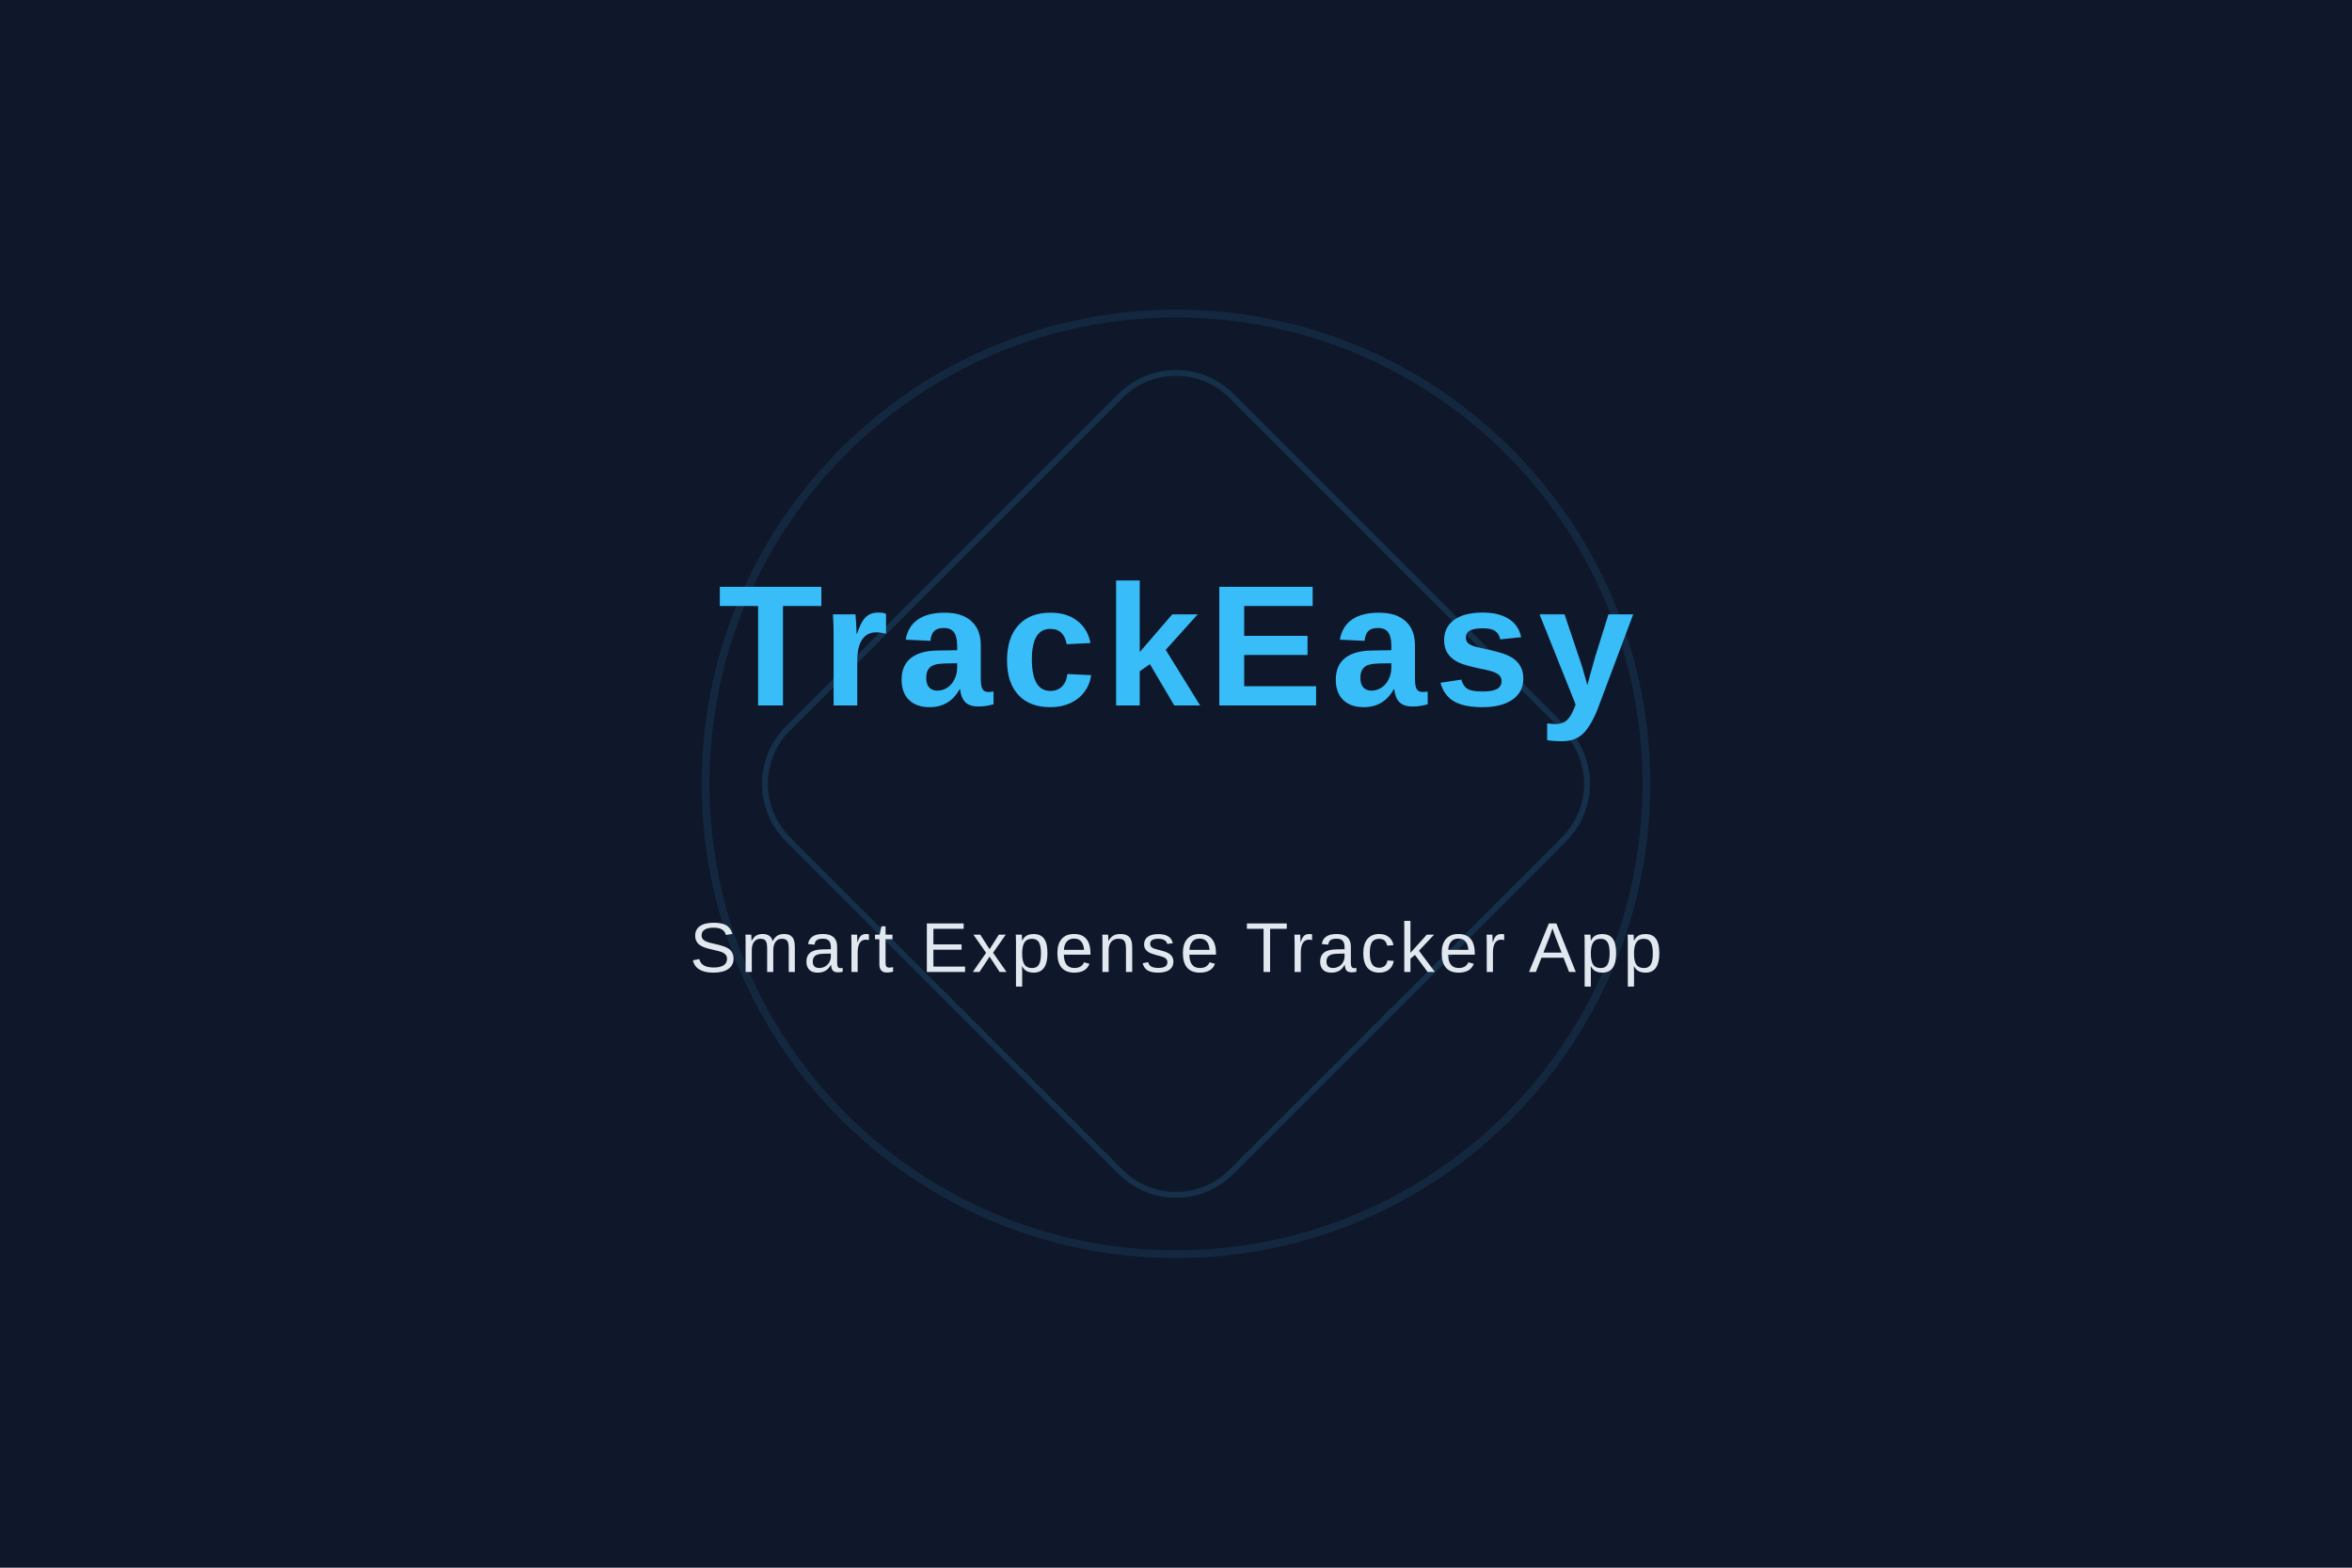
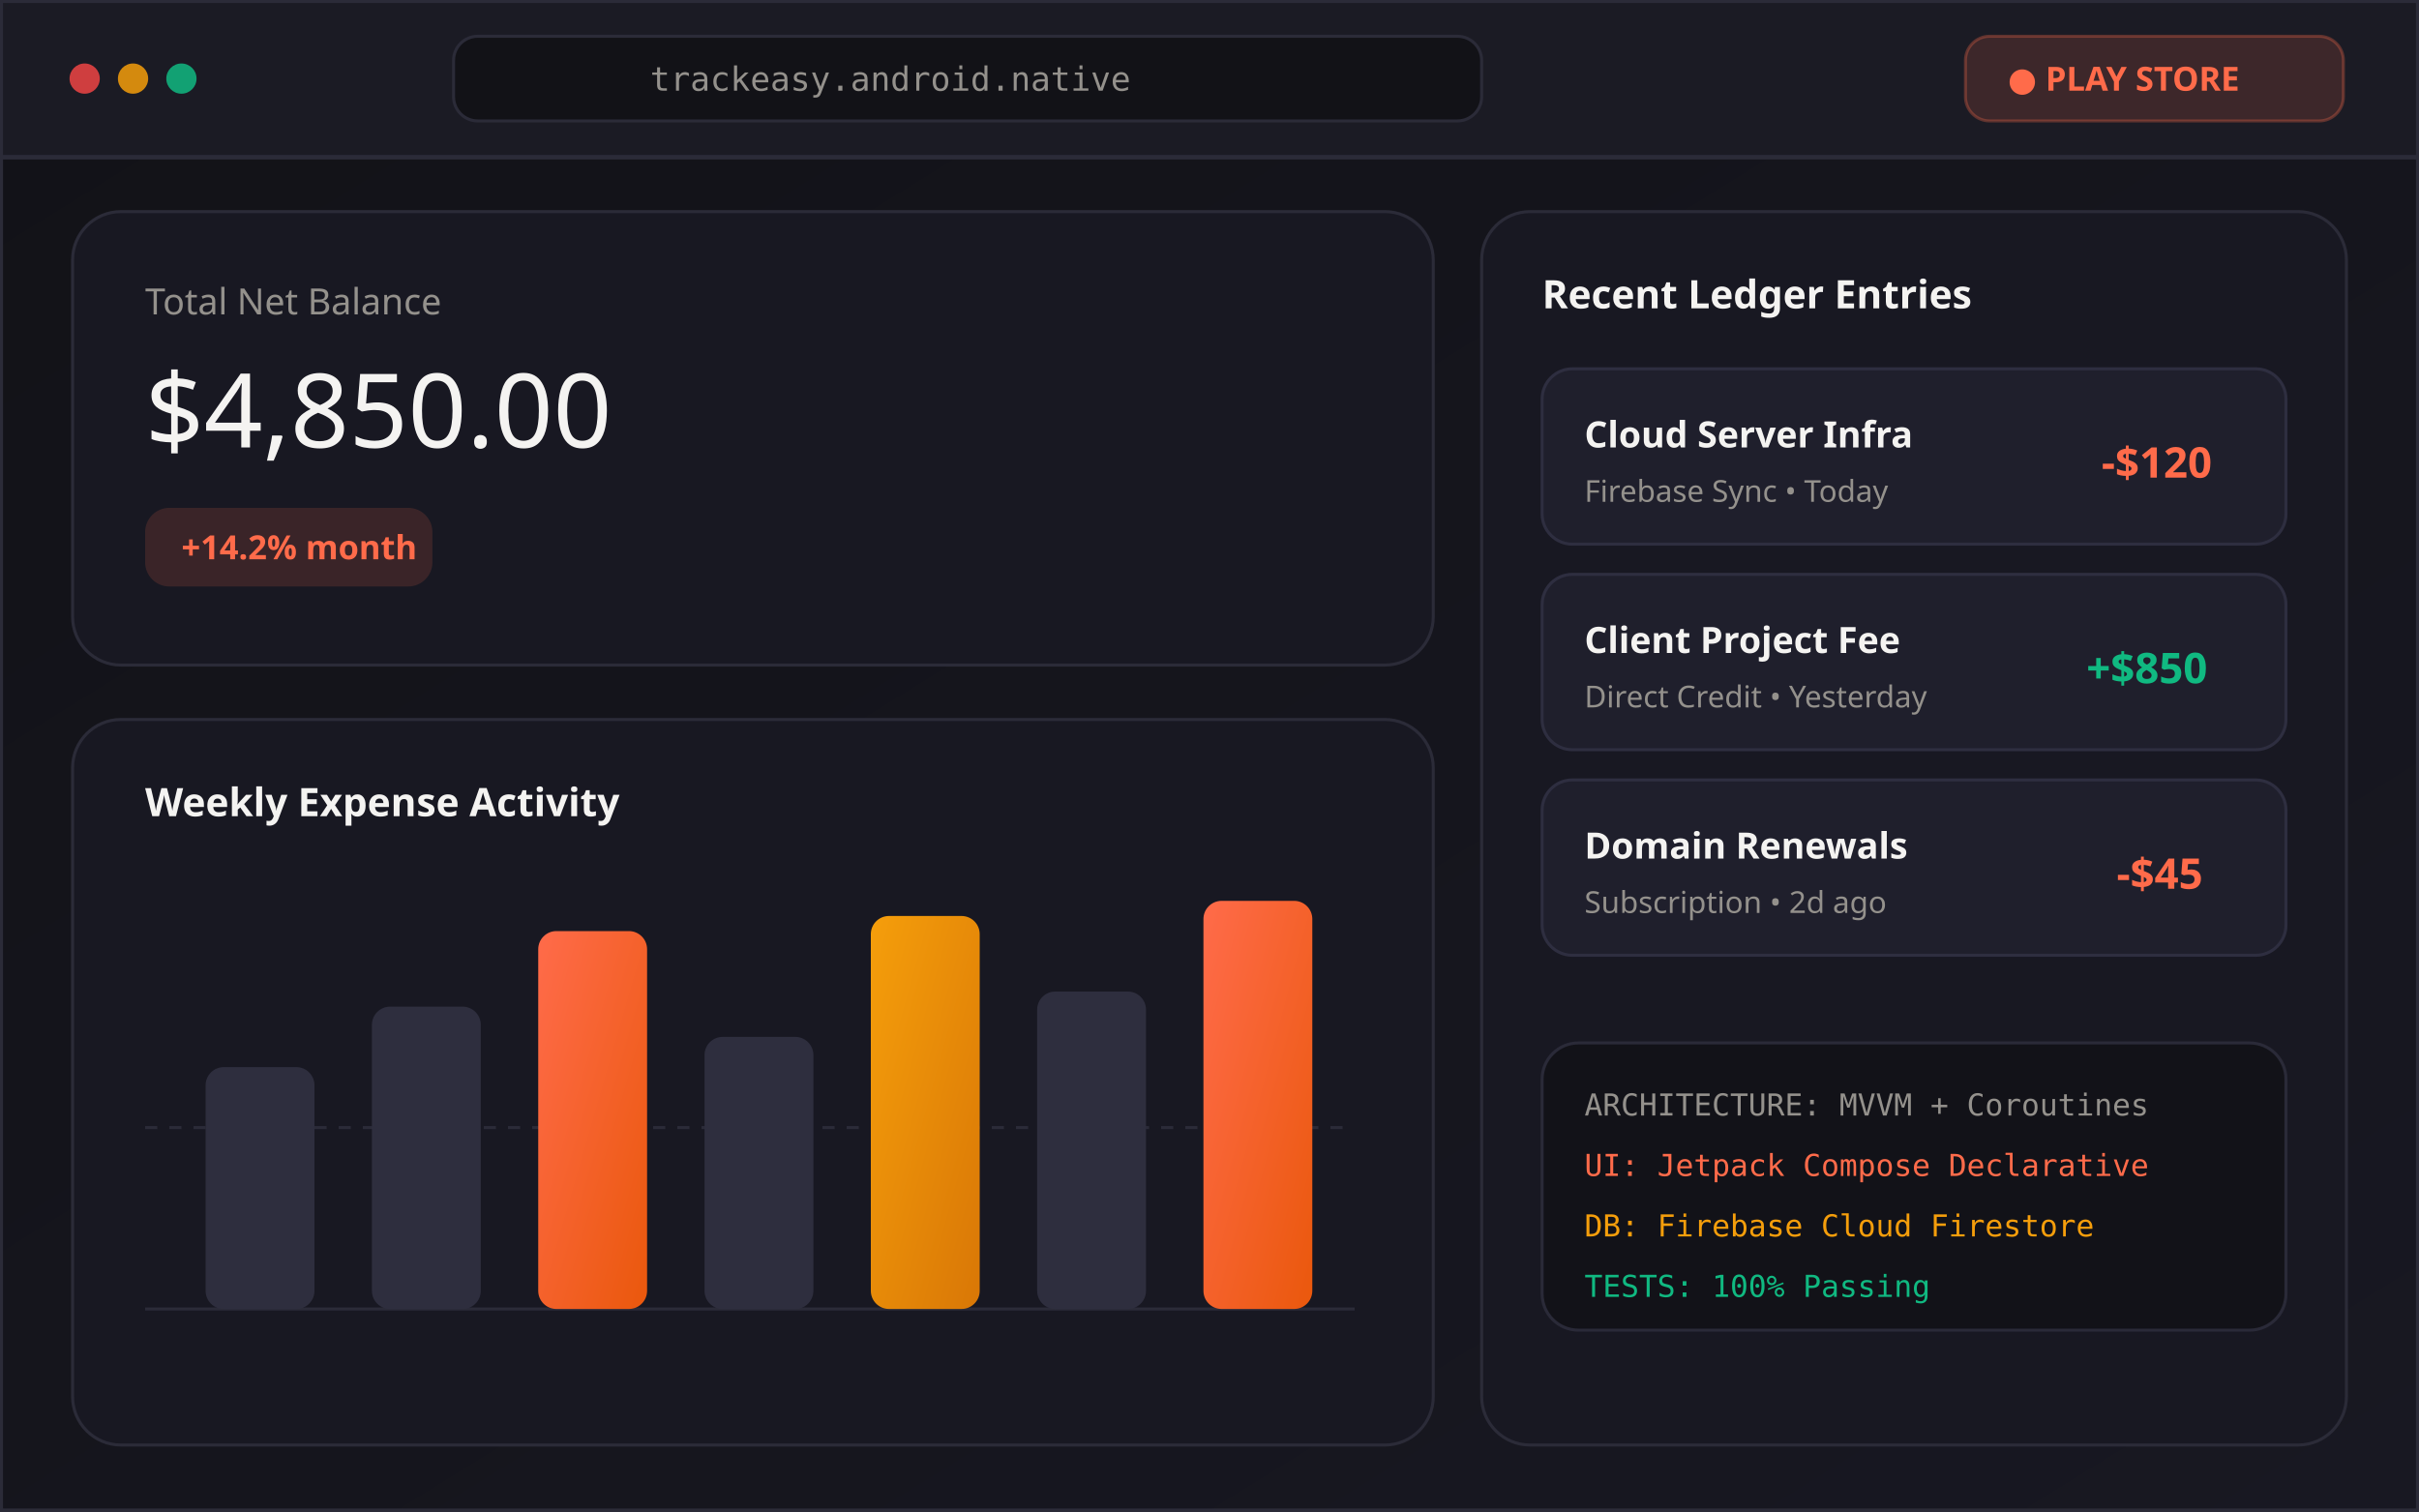
- <svg xmlns="http://www.w3.org/2000/svg" width="600" height="400">
-   <rect width="600" height="400" fill="#0f172a" />
-   <circle cx="300" cy="200" r="120" fill="none" stroke="#38bdf8" stroke-width="2" opacity="0.1" />
-   <rect x="220" y="120" width="160" height="160" rx="20" fill="none" stroke="#38bdf8" stroke-width="1.5" opacity="0.15" transform="rotate(45 300 200)" />
-   <text x="50%" y="45%" font-size="44" fill="#38bdf8" font-weight="bold" text-anchor="middle" font-family="Segoe UI, Arial, sans-serif" letter-spacing="2">
-     TrackEasy
-   </text>
-   <text x="50%" y="62%" font-size="18" fill="#e2e8f0" text-anchor="middle" font-family="Segoe UI, Arial, sans-serif" letter-spacing="1">
-     Smart Expense Tracker App
-   </text>
+ <svg xmlns="http://www.w3.org/2000/svg" viewBox="0 0 800 500" width="800" height="500">
+   <defs>
+     <linearGradient id="te-canvas-bg" x1="0%" y1="0%" x2="100%" y2="100%">
+       <stop offset="0%" stop-color="#121217" />
+       <stop offset="100%" stop-color="#181822" />
+     </linearGradient>
+     <linearGradient id="flame-accent-te" x1="0%" y1="0%" x2="100%" y2="100%">
+       <stop offset="0%" stop-color="#FF6B4A" />
+       <stop offset="100%" stop-color="#EA580C" />
+     </linearGradient>
+     <linearGradient id="amber-accent-te" x1="0%" y1="0%" x2="100%" y2="100%">
+       <stop offset="0%" stop-color="#F59E0B" />
+       <stop offset="100%" stop-color="#D97706" />
+     </linearGradient>
+   </defs>
+   <rect x="0" y="0" width="800" height="500" fill="url(#te-canvas-bg)" />
+   <rect x="0" y="0" width="800" height="52" fill="#1B1B24" />
+   <line x1="0" y1="52" x2="800" y2="52" stroke="#2B2B38" stroke-width="1.5" />
+   <circle cx="28" cy="26" r="5" fill="#EF4444" opacity="0.85" />
+   <circle cx="44" cy="26" r="5" fill="#F59E0B" opacity="0.85" />
+   <circle cx="60" cy="26" r="5" fill="#10B981" opacity="0.85" />
+   <rect x="150" y="12" width="340" height="28" rx="8" fill="#121217" stroke="#2B2B38" stroke-width="1" />
+   <text x="215" y="30" fill="#94918C" font-size="11" font-family="monospace">trackeasy.android.native</text>
+   <rect x="650" y="12" width="125" height="28" rx="8" fill="#FF6B4A" fill-opacity="0.15" stroke="#FF6B4A" stroke-opacity="0.3" stroke-width="1" />
+   <text x="664" y="30" fill="#FF6B4A" font-size="11" font-family="system-ui, sans-serif" font-weight="bold">● PLAY STORE</text>
+   <g transform="translate(24, 70)">
+     <rect x="0" y="0" width="450" height="150" rx="16" fill="#181822" stroke="#2B2B38" stroke-width="1" />
+     <text x="24" y="34" fill="#94918C" font-size="12" font-family="system-ui, sans-serif">Total Net Balance</text>
+     <text x="24" y="78" fill="#F4F3F1" font-size="34" font-family="system-ui, sans-serif" font-weight="extrabold">$4,850.00</text>
+     <rect x="24" y="98" width="95" height="26" rx="8" fill="#FF6B4A" fill-opacity="0.15" />
+     <text x="36" y="115" fill="#FF6B4A" font-size="11" font-family="system-ui, sans-serif" font-weight="bold">+14.2% month</text>
+     <g transform="translate(0, 168)">
+       <rect x="0" y="0" width="450" height="240" rx="16" fill="#181822" stroke="#2B2B38" stroke-width="1" />
+       <text x="24" y="32" fill="#F4F3F1" font-size="13" font-family="system-ui, sans-serif" font-weight="bold">Weekly Expense Activity</text>
+       <g transform="translate(24, 55)">
+         <line x1="0" y1="140" x2="400" y2="140" stroke="#2B2B38" stroke-width="1" />
+         <line x1="0" y1="80" x2="400" y2="80" stroke="#2B2B38" stroke-dasharray="4,4" stroke-width="1" />
+         <rect x="20" y="60" width="36" height="80" rx="6" fill="#2E2E3E" />
+         <rect x="75" y="40" width="36" height="100" rx="6" fill="#2E2E3E" />
+         <rect x="130" y="15" width="36" height="125" rx="6" fill="url(#flame-accent-te)" />
+         <rect x="185" y="50" width="36" height="90" rx="6" fill="#2E2E3E" />
+         <rect x="240" y="10" width="36" height="130" rx="6" fill="url(#amber-accent-te)" />
+         <rect x="295" y="35" width="36" height="105" rx="6" fill="#2E2E3E" />
+         <rect x="350" y="5" width="36" height="135" rx="6" fill="url(#flame-accent-te)" />
+       </g>
+     </g>
+   </g>
+   <g transform="translate(490, 70)">
+     <rect x="0" y="0" width="286" height="408" rx="16" fill="#181822" stroke="#2B2B38" stroke-width="1" />
+     <text x="20" y="32" fill="#F4F3F1" font-size="13" font-family="system-ui, sans-serif" font-weight="bold">Recent Ledger Entries</text>
+     <g transform="translate(20, 52)">
+       <rect x="0" y="0" width="246" height="58" rx="10" fill="#1F1F2C" stroke="#2E2E40" stroke-width="1" />
+       <text x="14" y="26" fill="#F4F3F1" font-size="12" font-family="system-ui, sans-serif" font-weight="bold">Cloud Server Infra</text>
+       <text x="14" y="44" fill="#94918C" font-size="10" font-family="system-ui, sans-serif">Firebase Sync • Today</text>
+       <text x="185" y="36" fill="#FF6B4A" font-size="14" font-family="system-ui, sans-serif" font-weight="bold">-$120</text>
+       <rect x="0" y="68" width="246" height="58" rx="10" fill="#1F1F2C" stroke="#2E2E40" stroke-width="1" />
+       <text x="14" y="94" fill="#F4F3F1" font-size="12" font-family="system-ui, sans-serif" font-weight="bold">Client Project Fee</text>
+       <text x="14" y="112" fill="#94918C" font-size="10" font-family="system-ui, sans-serif">Direct Credit • Yesterday</text>
+       <text x="180" y="104" fill="#10B981" font-size="14" font-family="system-ui, sans-serif" font-weight="bold">+$850</text>
+       <rect x="0" y="136" width="246" height="58" rx="10" fill="#1F1F2C" stroke="#2E2E40" stroke-width="1" />
+       <text x="14" y="162" fill="#F4F3F1" font-size="12" font-family="system-ui, sans-serif" font-weight="bold">Domain Renewals</text>
+       <text x="14" y="180" fill="#94918C" font-size="10" font-family="system-ui, sans-serif">Subscription • 2d ago</text>
+       <text x="190" y="172" fill="#FF6B4A" font-size="14" font-family="system-ui, sans-serif" font-weight="bold">-$45</text>
+     </g>
+     <g transform="translate(20, 275)">
+       <rect x="0" y="0" width="246" height="95" rx="12" fill="#121218" stroke="#2A2A38" stroke-width="1" />
+       <text x="14" y="24" fill="#94918C" font-size="10" font-family="monospace">ARCHITECTURE: MVVM + Coroutines</text>
+       <text x="14" y="44" fill="#FF6B4A" font-size="10" font-family="monospace">UI: Jetpack Compose Declarative</text>
+       <text x="14" y="64" fill="#F59E0B" font-size="10" font-family="monospace">DB: Firebase Cloud Firestore</text>
+       <text x="14" y="84" fill="#10B981" font-size="10" font-family="monospace">TESTS: 100% Passing</text>
+     </g>
+   </g>
+   <rect x="0" y="0" width="800" height="500" fill="none" stroke="#2B2B38" stroke-width="2" />
</svg>
